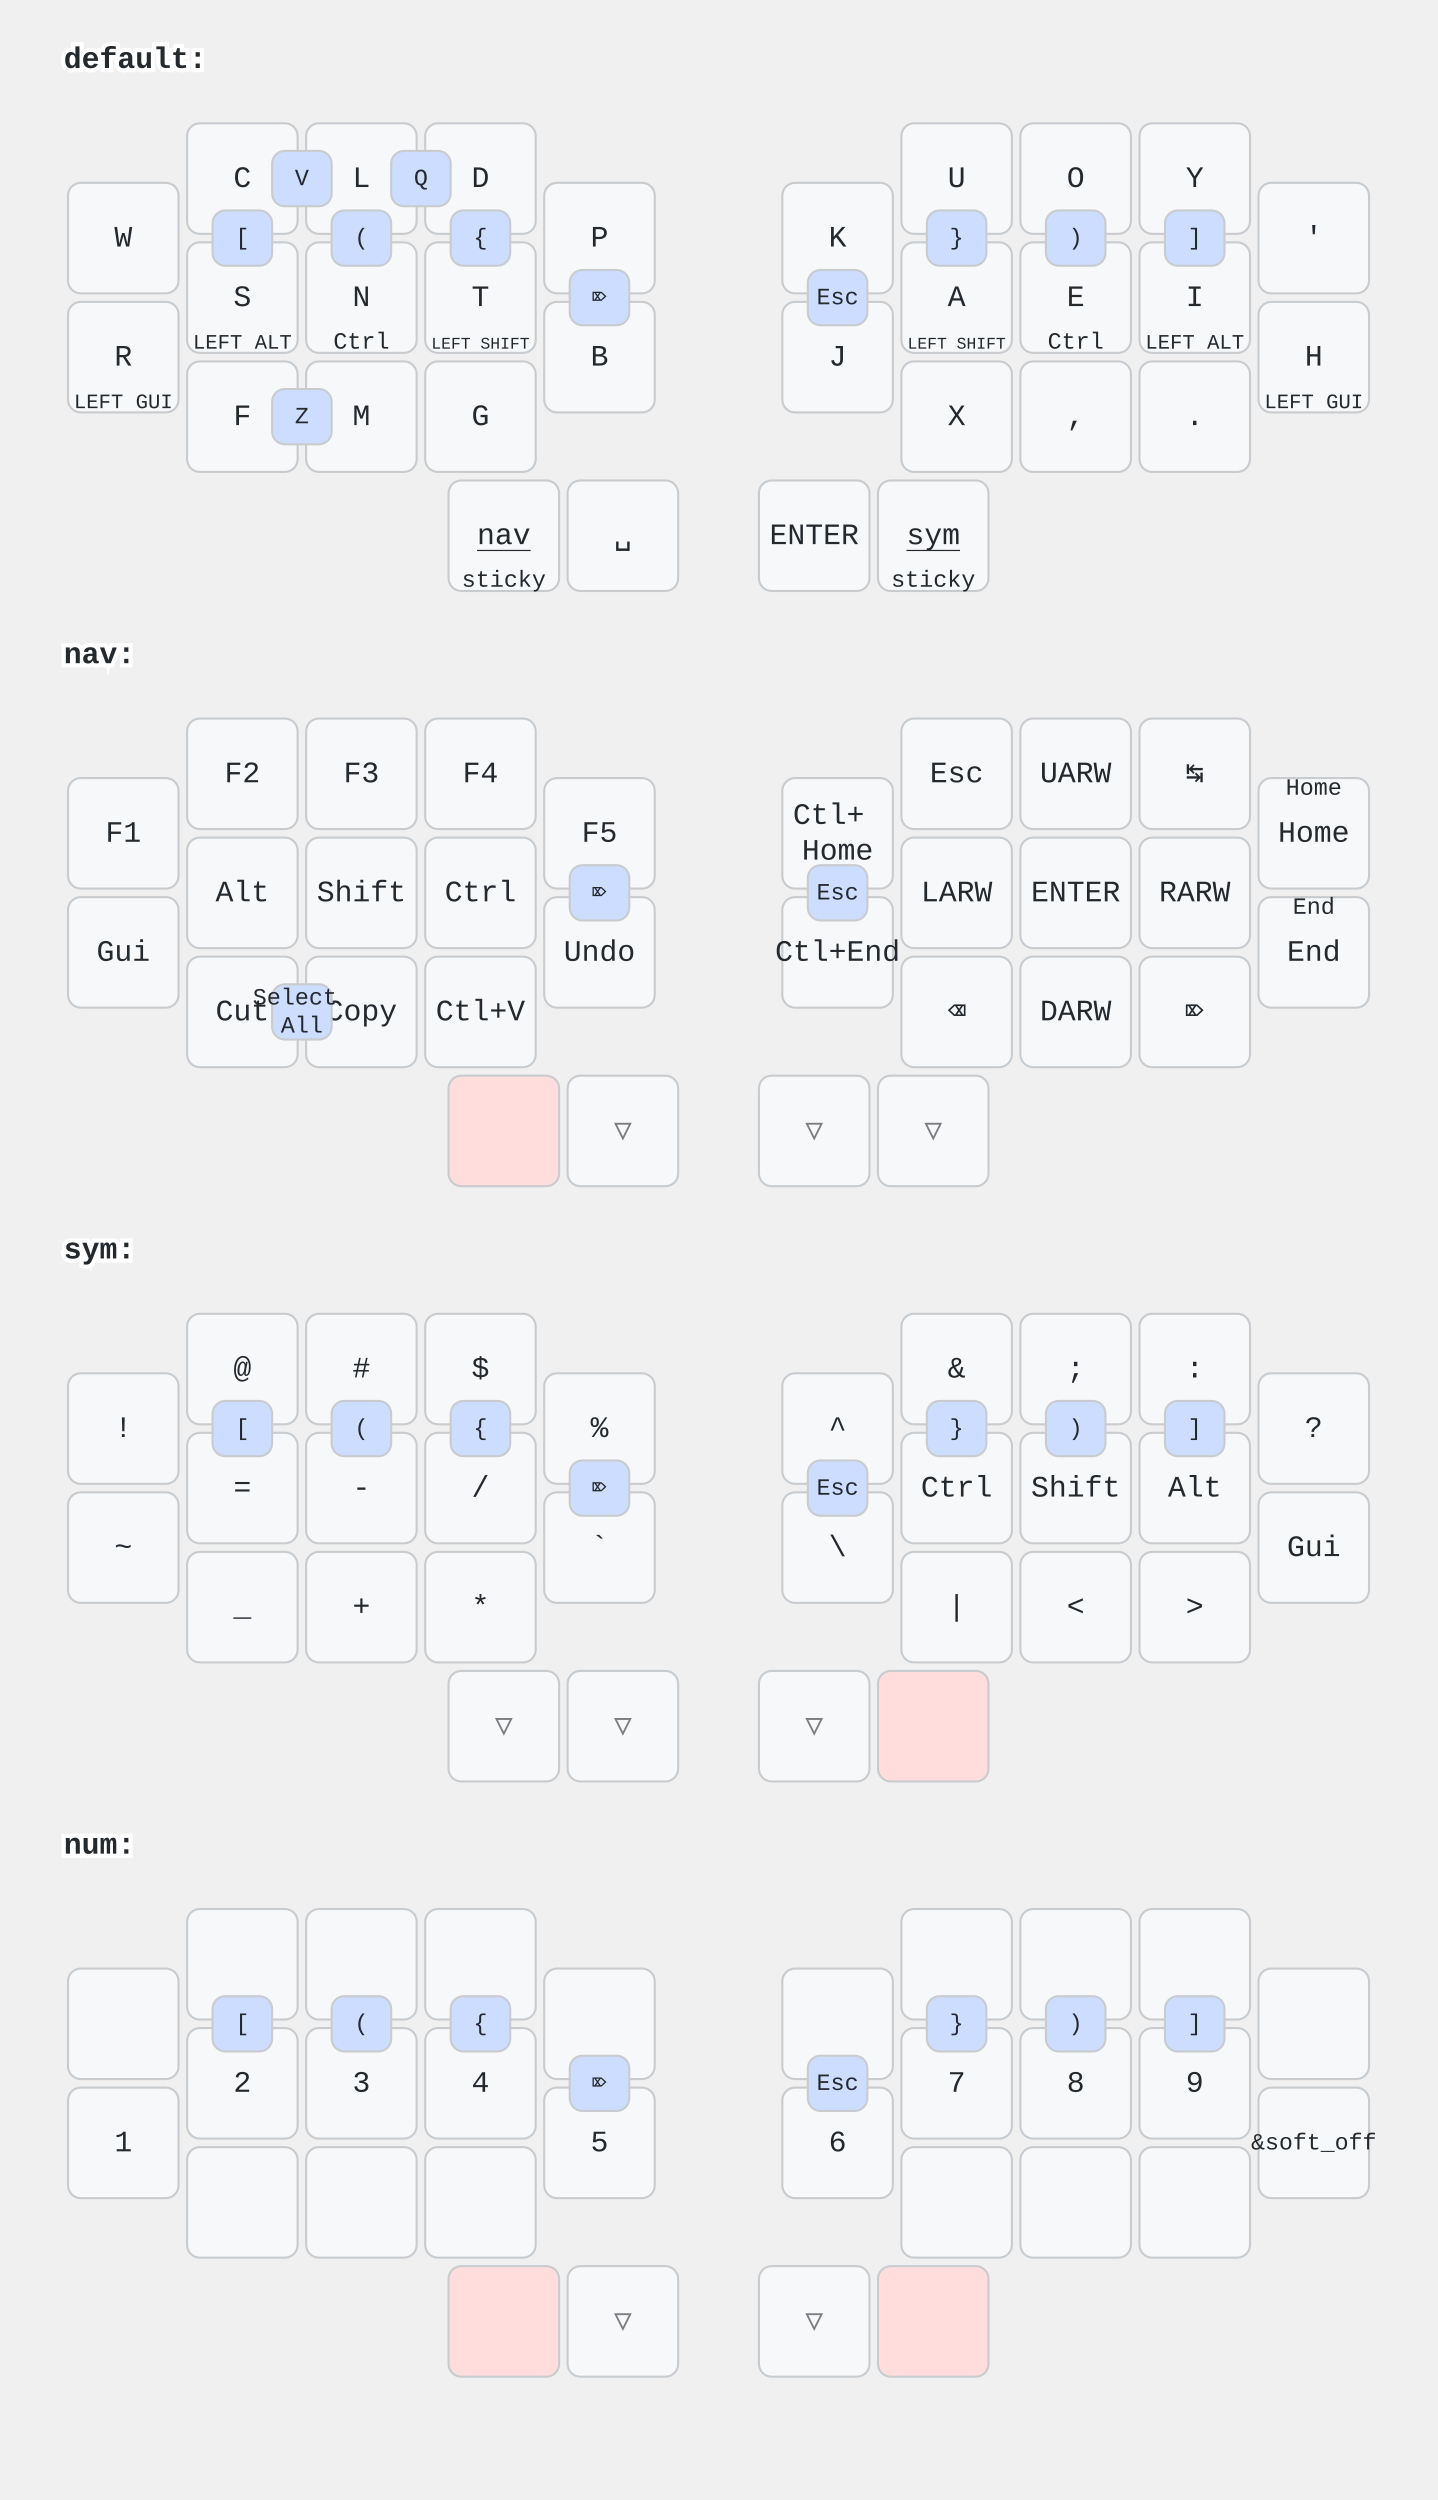
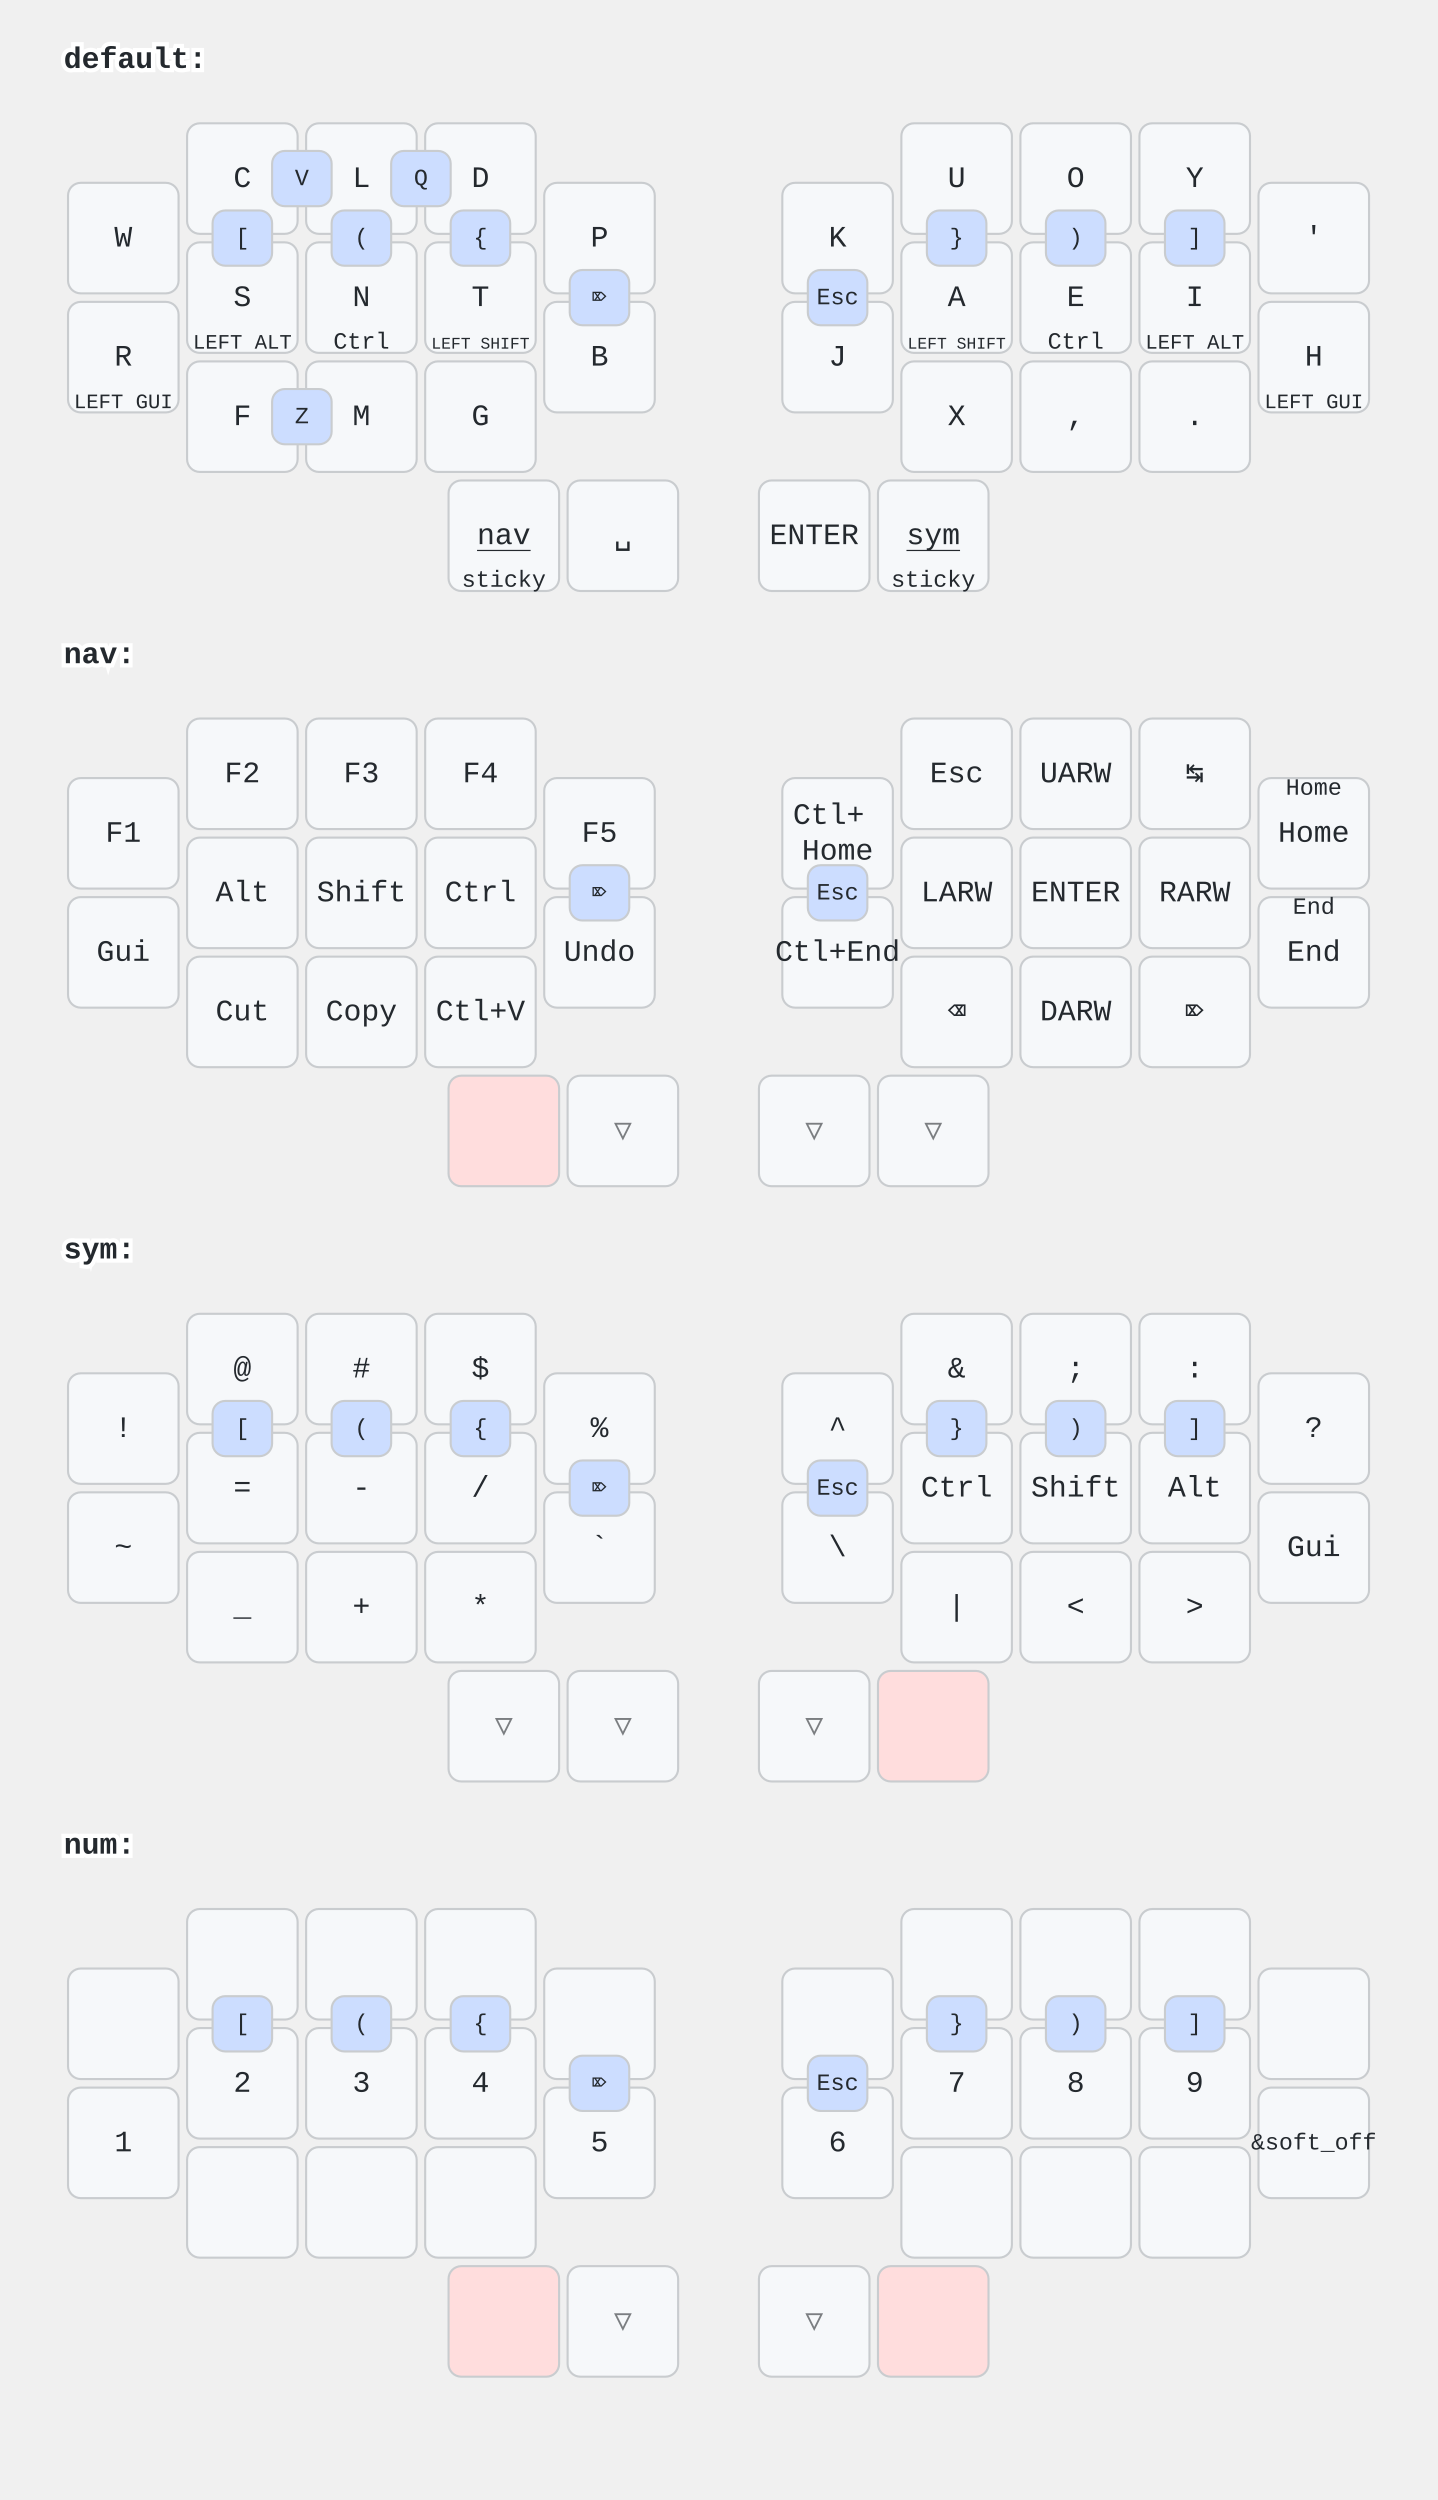
<svg xmlns="http://www.w3.org/2000/svg" width="676" height="1176" viewBox="0 0 676 1176" class="keymap">
  <style>/* inherit to force styles through use tags */
svg path {
    fill: inherit;
}

/* font and background color specifications */
svg.keymap {
    font-family: SFMono-Regular,Consolas,Liberation Mono,Menlo,monospace;
    font-size: 14px;
    font-kerning: normal;
    text-rendering: optimizeLegibility;
    fill: #24292e;
}

/* default key styling */
rect.key {
    fill: #f6f8fa;
}

rect.key, rect.combo {
    stroke: #c9cccf;
    stroke-width: 1;
}

/* default key side styling, only used is draw_key_sides is set */
rect.side {
    filter: brightness(90%);
}

/* color accent for combo boxes */
rect.combo, rect.combo-separate {
    fill: #cdf;
}

/* color accent for held keys */
rect.held, rect.combo.held {
    fill: #fdd;
}

/* color accent for ghost (optional) keys */
rect.ghost, rect.combo.ghost {
    stroke-dasharray: 4, 4;
    stroke-width: 2;
}

text {
    text-anchor: middle;
    dominant-baseline: middle;
}

/* styling for layer labels */
text.label {
    font-weight: bold;
    text-anchor: start;
    stroke: white;
    stroke-width: 4;
    paint-order: stroke;
}

/* styling for optional footer */
text.footer {
    text-anchor: end;
    dominant-baseline: auto;
    stroke: white;
    stroke-width: 4;
    paint-order: stroke;
}

/* styling for combo tap, and key non-tap label text */
text.combo, text.hold, text.shifted, text.left, text.right {
    font-size: 11px;
}

text.hold {
    text-anchor: middle;
    dominant-baseline: auto;
}

text.shifted {
    text-anchor: middle;
    dominant-baseline: hanging;
}

text.left {
    text-anchor: start;
}

text.right {
    text-anchor: end;
}

text.layer-activator {
    text-decoration: underline;
}

/* styling for hold/shifted label text in combo box */
text.combo.hold, text.combo.shifted, text.combo.left, text.combo.right {
    font-size: 8px;
}

/* lighter symbol for transparent keys */
text.trans {
    fill: #7b7e81;
}

/* styling for combo dendrons */
path.combo {
    stroke-width: 1;
    stroke: gray;
    fill: none;
}

/* Start Tabler Icons Cleanup */
/* cannot use height/width with glyphs */
.icon-tabler &gt; path {
    fill: inherit;
    stroke: inherit;
    stroke-width: 2;
}
/* hide tabler's default box */
.icon-tabler &gt; path[stroke="none"][fill="none"] {
    visibility: hidden;
}
/* End Tabler Icons Cleanup */
</style>
  <g transform="translate(30, 0)" class="layer-default">
    <text x="0" y="28" class="label" id="default">default:</text>
    <g transform="translate(0, 56)">
      <g transform="translate(28, 56)" class="key keypos-0">
        <rect rx="6" ry="6" x="-26" y="-26" width="52" height="52" class="key" />
        <text x="0" y="0" class="key tap">W</text>
      </g>
      <g transform="translate(84, 28)" class="key keypos-1">
        <rect rx="6" ry="6" x="-26" y="-26" width="52" height="52" class="key" />
        <text x="0" y="0" class="key tap">C</text>
      </g>
      <g transform="translate(140, 28)" class="key keypos-2">
        <rect rx="6" ry="6" x="-26" y="-26" width="52" height="52" class="key" />
        <text x="0" y="0" class="key tap">L</text>
      </g>
      <g transform="translate(196, 28)" class="key keypos-3">
        <rect rx="6" ry="6" x="-26" y="-26" width="52" height="52" class="key" />
        <text x="0" y="0" class="key tap">D</text>
      </g>
      <g transform="translate(252, 56)" class="key keypos-4">
        <rect rx="6" ry="6" x="-26" y="-26" width="52" height="52" class="key" />
        <text x="0" y="0" class="key tap">P</text>
      </g>
      <g transform="translate(364, 56)" class="key keypos-5">
        <rect rx="6" ry="6" x="-26" y="-26" width="52" height="52" class="key" />
        <text x="0" y="0" class="key tap">K</text>
      </g>
      <g transform="translate(420, 28)" class="key keypos-6">
        <rect rx="6" ry="6" x="-26" y="-26" width="52" height="52" class="key" />
        <text x="0" y="0" class="key tap">U</text>
      </g>
      <g transform="translate(476, 28)" class="key keypos-7">
        <rect rx="6" ry="6" x="-26" y="-26" width="52" height="52" class="key" />
        <text x="0" y="0" class="key tap">O</text>
      </g>
      <g transform="translate(532, 28)" class="key keypos-8">
        <rect rx="6" ry="6" x="-26" y="-26" width="52" height="52" class="key" />
        <text x="0" y="0" class="key tap">Y</text>
      </g>
      <g transform="translate(588, 56)" class="key keypos-9">
        <rect rx="6" ry="6" x="-26" y="-26" width="52" height="52" class="key" />
        <text x="0" y="0" class="key tap">'</text>
      </g>
      <g transform="translate(28, 112)" class="key keypos-10">
        <rect rx="6" ry="6" x="-26" y="-26" width="52" height="52" class="key" />
        <text x="0" y="0" class="key tap">R</text>
        <text x="0" y="24" class="key hold">
          <tspan style="font-size: 88%">LEFT GUI</tspan>
        </text>
      </g>
      <g transform="translate(84, 84)" class="key keypos-11">
        <rect rx="6" ry="6" x="-26" y="-26" width="52" height="52" class="key" />
        <text x="0" y="0" class="key tap">S</text>
        <text x="0" y="24" class="key hold">
          <tspan style="font-size: 88%">LEFT ALT</tspan>
        </text>
      </g>
      <g transform="translate(140, 84)" class="key keypos-12">
        <rect rx="6" ry="6" x="-26" y="-26" width="52" height="52" class="key" />
        <text x="0" y="0" class="key tap">N</text>
        <text x="0" y="24" class="key hold">Ctrl</text>
      </g>
      <g transform="translate(196, 84)" class="key keypos-13">
        <rect rx="6" ry="6" x="-26" y="-26" width="52" height="52" class="key" />
        <text x="0" y="0" class="key tap">T</text>
        <text x="0" y="24" class="key hold">
          <tspan style="font-size: 70%">LEFT SHIFT</tspan>
        </text>
      </g>
      <g transform="translate(252, 112)" class="key keypos-14">
        <rect rx="6" ry="6" x="-26" y="-26" width="52" height="52" class="key" />
        <text x="0" y="0" class="key tap">B</text>
      </g>
      <g transform="translate(364, 112)" class="key keypos-15">
        <rect rx="6" ry="6" x="-26" y="-26" width="52" height="52" class="key" />
        <text x="0" y="0" class="key tap">J</text>
      </g>
      <g transform="translate(420, 84)" class="key keypos-16">
        <rect rx="6" ry="6" x="-26" y="-26" width="52" height="52" class="key" />
        <text x="0" y="0" class="key tap">A</text>
        <text x="0" y="24" class="key hold">
          <tspan style="font-size: 70%">LEFT SHIFT</tspan>
        </text>
      </g>
      <g transform="translate(476, 84)" class="key keypos-17">
        <rect rx="6" ry="6" x="-26" y="-26" width="52" height="52" class="key" />
        <text x="0" y="0" class="key tap">E</text>
        <text x="0" y="24" class="key hold">Ctrl</text>
      </g>
      <g transform="translate(532, 84)" class="key keypos-18">
        <rect rx="6" ry="6" x="-26" y="-26" width="52" height="52" class="key" />
        <text x="0" y="0" class="key tap">I</text>
        <text x="0" y="24" class="key hold">
          <tspan style="font-size: 88%">LEFT ALT</tspan>
        </text>
      </g>
      <g transform="translate(588, 112)" class="key keypos-19">
        <rect rx="6" ry="6" x="-26" y="-26" width="52" height="52" class="key" />
        <text x="0" y="0" class="key tap">H</text>
        <text x="0" y="24" class="key hold">
          <tspan style="font-size: 88%">LEFT GUI</tspan>
        </text>
      </g>
      <g transform="translate(84, 140)" class="key keypos-20">
        <rect rx="6" ry="6" x="-26" y="-26" width="52" height="52" class="key" />
        <text x="0" y="0" class="key tap">F</text>
      </g>
      <g transform="translate(140, 140)" class="key keypos-21">
        <rect rx="6" ry="6" x="-26" y="-26" width="52" height="52" class="key" />
        <text x="0" y="0" class="key tap">M</text>
      </g>
      <g transform="translate(196, 140)" class="key keypos-22">
        <rect rx="6" ry="6" x="-26" y="-26" width="52" height="52" class="key" />
        <text x="0" y="0" class="key tap">G</text>
      </g>
      <g transform="translate(420, 140)" class="key keypos-23">
        <rect rx="6" ry="6" x="-26" y="-26" width="52" height="52" class="key" />
        <text x="0" y="0" class="key tap">X</text>
      </g>
      <g transform="translate(476, 140)" class="key keypos-24">
        <rect rx="6" ry="6" x="-26" y="-26" width="52" height="52" class="key" />
        <text x="0" y="0" class="key tap">,</text>
      </g>
      <g transform="translate(532, 140)" class="key keypos-25">
        <rect rx="6" ry="6" x="-26" y="-26" width="52" height="52" class="key" />
        <text x="0" y="0" class="key tap">.</text>
      </g>
      <g transform="translate(207, 196)" class="key keypos-26">
        <rect rx="6" ry="6" x="-26" y="-26" width="52" height="52" class="key" />
        <a href="#nav">
          <text x="0" y="0" class="key tap layer-activator">nav</text>
        </a>
        <text x="0" y="24" class="key hold">sticky</text>
      </g>
      <g transform="translate(263, 196)" class="key keypos-27">
        <rect rx="6" ry="6" x="-26" y="-26" width="52" height="52" class="key" />
        <text x="0" y="0" class="key tap">␣</text>
      </g>
      <g transform="translate(353, 196)" class="key keypos-28">
        <rect rx="6" ry="6" x="-26" y="-26" width="52" height="52" class="key" />
        <text x="0" y="0" class="key tap">ENTER</text>
      </g>
      <g transform="translate(409, 196)" class="key keypos-29">
        <rect rx="6" ry="6" x="-26" y="-26" width="52" height="52" class="key" />
        <a href="#sym">
          <text x="0" y="0" class="key tap layer-activator">sym</text>
        </a>
        <text x="0" y="24" class="key hold">sticky</text>
      </g>
      <g class="combo combopos-0">
        <rect rx="6" ry="6" x="98" y="15" width="28" height="26" class="combo" />
        <text x="112" y="28" class="combo tap">V</text>
      </g>
      <g class="combo combopos-1">
        <rect rx="6" ry="6" x="154" y="15" width="28" height="26" class="combo" />
        <text x="168" y="28" class="combo tap">Q</text>
      </g>
      <g class="combo combopos-2">
        <rect rx="6" ry="6" x="98" y="127" width="28" height="26" class="combo" />
        <text x="112" y="140" class="combo tap">Z</text>
      </g>
      <g class="combo combopos-3">
        <rect rx="6" ry="6" x="70" y="43" width="28" height="26" class="combo" />
        <text x="84" y="56" class="combo tap">[</text>
      </g>
      <g class="combo combopos-4">
        <rect rx="6" ry="6" x="518" y="43" width="28" height="26" class="combo" />
        <text x="532" y="56" class="combo tap">]</text>
      </g>
      <g class="combo combopos-5">
        <rect rx="6" ry="6" x="126" y="43" width="28" height="26" class="combo" />
        <text x="140" y="56" class="combo tap">(</text>
      </g>
      <g class="combo combopos-6">
        <rect rx="6" ry="6" x="462" y="43" width="28" height="26" class="combo" />
        <text x="476" y="56" class="combo tap">)</text>
      </g>
      <g class="combo combopos-7">
        <rect rx="6" ry="6" x="182" y="43" width="28" height="26" class="combo" />
        <text x="196" y="56" class="combo tap">{</text>
      </g>
      <g class="combo combopos-8">
        <rect rx="6" ry="6" x="406" y="43" width="28" height="26" class="combo" />
        <text x="420" y="56" class="combo tap">}</text>
      </g>
      <g class="combo combopos-9">
        <rect rx="6" ry="6" x="238" y="71" width="28" height="26" class="combo" />
        <text x="252" y="84" class="combo tap">⌦</text>
      </g>
      <g class="combo combopos-10">
        <rect rx="6" ry="6" x="350" y="71" width="28" height="26" class="combo" />
        <text x="364" y="84" class="combo tap">Esc</text>
      </g>
    </g>
  </g>
  <g transform="translate(30, 280)" class="layer-nav">
    <text x="0" y="28" class="label" id="nav">nav:</text>
    <g transform="translate(0, 56)">
      <g transform="translate(28, 56)" class="key keypos-0">
        <rect rx="6" ry="6" x="-26" y="-26" width="52" height="52" class="key" />
        <text x="0" y="0" class="key tap">F1</text>
      </g>
      <g transform="translate(84, 28)" class="key keypos-1">
        <rect rx="6" ry="6" x="-26" y="-26" width="52" height="52" class="key" />
        <text x="0" y="0" class="key tap">F2</text>
      </g>
      <g transform="translate(140, 28)" class="key keypos-2">
        <rect rx="6" ry="6" x="-26" y="-26" width="52" height="52" class="key" />
        <text x="0" y="0" class="key tap">F3</text>
      </g>
      <g transform="translate(196, 28)" class="key keypos-3">
        <rect rx="6" ry="6" x="-26" y="-26" width="52" height="52" class="key" />
        <text x="0" y="0" class="key tap">F4</text>
      </g>
      <g transform="translate(252, 56)" class="key keypos-4">
        <rect rx="6" ry="6" x="-26" y="-26" width="52" height="52" class="key" />
        <text x="0" y="0" class="key tap">F5</text>
      </g>
      <g transform="translate(364, 56)" class="key keypos-5">
        <rect rx="6" ry="6" x="-26" y="-26" width="52" height="52" class="key" />
        <text x="0" y="0" class="key tap">
          <tspan x="0" dy="-0.6em">Ctl+</tspan>
          <tspan x="0" dy="1.2em">Home</tspan>
        </text>
      </g>
      <g transform="translate(420, 28)" class="key keypos-6">
        <rect rx="6" ry="6" x="-26" y="-26" width="52" height="52" class="key" />
        <text x="0" y="0" class="key tap">Esc</text>
      </g>
      <g transform="translate(476, 28)" class="key keypos-7">
        <rect rx="6" ry="6" x="-26" y="-26" width="52" height="52" class="key" />
        <text x="0" y="0" class="key tap">UARW</text>
      </g>
      <g transform="translate(532, 28)" class="key keypos-8">
        <rect rx="6" ry="6" x="-26" y="-26" width="52" height="52" class="key" />
        <text x="0" y="0" class="key tap">↹</text>
      </g>
      <g transform="translate(588, 56)" class="key keypos-9">
        <rect rx="6" ry="6" x="-26" y="-26" width="52" height="52" class="key" />
        <text x="0" y="0" class="key tap">Home</text>
        <text x="0" y="-24" class="key shifted">Home</text>
      </g>
      <g transform="translate(28, 112)" class="key keypos-10">
        <rect rx="6" ry="6" x="-26" y="-26" width="52" height="52" class="key" />
        <text x="0" y="0" class="key tap">Gui</text>
      </g>
      <g transform="translate(84, 84)" class="key keypos-11">
        <rect rx="6" ry="6" x="-26" y="-26" width="52" height="52" class="key" />
        <text x="0" y="0" class="key tap">Alt</text>
      </g>
      <g transform="translate(140, 84)" class="key keypos-12">
        <rect rx="6" ry="6" x="-26" y="-26" width="52" height="52" class="key" />
        <text x="0" y="0" class="key tap">Shift</text>
      </g>
      <g transform="translate(196, 84)" class="key keypos-13">
        <rect rx="6" ry="6" x="-26" y="-26" width="52" height="52" class="key" />
        <text x="0" y="0" class="key tap">Ctrl</text>
      </g>
      <g transform="translate(252, 112)" class="key keypos-14">
        <rect rx="6" ry="6" x="-26" y="-26" width="52" height="52" class="key" />
        <text x="0" y="0" class="key tap">Undo</text>
      </g>
      <g transform="translate(364, 112)" class="key keypos-15">
        <rect rx="6" ry="6" x="-26" y="-26" width="52" height="52" class="key" />
        <text x="0" y="0" class="key tap">Ctl+End</text>
      </g>
      <g transform="translate(420, 84)" class="key keypos-16">
        <rect rx="6" ry="6" x="-26" y="-26" width="52" height="52" class="key" />
        <text x="0" y="0" class="key tap">LARW</text>
      </g>
      <g transform="translate(476, 84)" class="key keypos-17">
        <rect rx="6" ry="6" x="-26" y="-26" width="52" height="52" class="key" />
        <text x="0" y="0" class="key tap">ENTER</text>
      </g>
      <g transform="translate(532, 84)" class="key keypos-18">
        <rect rx="6" ry="6" x="-26" y="-26" width="52" height="52" class="key" />
        <text x="0" y="0" class="key tap">RARW</text>
      </g>
      <g transform="translate(588, 112)" class="key keypos-19">
        <rect rx="6" ry="6" x="-26" y="-26" width="52" height="52" class="key" />
        <text x="0" y="0" class="key tap">End</text>
        <text x="0" y="-24" class="key shifted">End</text>
      </g>
      <g transform="translate(84, 140)" class="key keypos-20">
        <rect rx="6" ry="6" x="-26" y="-26" width="52" height="52" class="key" />
        <text x="0" y="0" class="key tap">Cut</text>
      </g>
      <g transform="translate(140, 140)" class="key keypos-21">
        <rect rx="6" ry="6" x="-26" y="-26" width="52" height="52" class="key" />
        <text x="0" y="0" class="key tap">Copy</text>
      </g>
      <g transform="translate(196, 140)" class="key keypos-22">
        <rect rx="6" ry="6" x="-26" y="-26" width="52" height="52" class="key" />
        <text x="0" y="0" class="key tap">Ctl+V</text>
      </g>
      <g transform="translate(420, 140)" class="key keypos-23">
        <rect rx="6" ry="6" x="-26" y="-26" width="52" height="52" class="key" />
        <text x="0" y="0" class="key tap">⌫</text>
      </g>
      <g transform="translate(476, 140)" class="key keypos-24">
        <rect rx="6" ry="6" x="-26" y="-26" width="52" height="52" class="key" />
        <text x="0" y="0" class="key tap">DARW</text>
      </g>
      <g transform="translate(532, 140)" class="key keypos-25">
        <rect rx="6" ry="6" x="-26" y="-26" width="52" height="52" class="key" />
        <text x="0" y="0" class="key tap">⌦</text>
      </g>
      <g transform="translate(207, 196)" class="key held keypos-26">
        <rect rx="6" ry="6" x="-26" y="-26" width="52" height="52" class="key held" />
      </g>
      <g transform="translate(263, 196)" class="key trans keypos-27">
        <rect rx="6" ry="6" x="-26" y="-26" width="52" height="52" class="key trans" />
        <text x="0" y="0" class="key trans tap">▽</text>
      </g>
      <g transform="translate(353, 196)" class="key trans keypos-28">
        <rect rx="6" ry="6" x="-26" y="-26" width="52" height="52" class="key trans" />
        <text x="0" y="0" class="key trans tap">▽</text>
      </g>
      <g transform="translate(409, 196)" class="key trans keypos-29">
        <rect rx="6" ry="6" x="-26" y="-26" width="52" height="52" class="key trans" />
        <text x="0" y="0" class="key trans tap">▽</text>
      </g>
      <g class="combo combopos-0">
        <rect rx="6" ry="6" x="238" y="71" width="28" height="26" class="combo" />
        <text x="252" y="84" class="combo tap">⌦</text>
      </g>
      <g class="combo combopos-1">
        <rect rx="6" ry="6" x="350" y="71" width="28" height="26" class="combo" />
        <text x="364" y="84" class="combo tap">Esc</text>
      </g>
-       <g class="combo combopos-2">
-         <rect rx="6" ry="6" x="98" y="127" width="28" height="26" class="combo" />
-         <text x="112" y="140" class="combo tap">
-           <tspan x="112" dy="-0.6em">Select</tspan>
-           <tspan x="112" dy="1.2em">All</tspan>
-         </text>
-       </g>
    </g>
  </g>
  <g transform="translate(30, 560)" class="layer-sym">
    <text x="0" y="28" class="label" id="sym">sym:</text>
    <g transform="translate(0, 56)">
      <g transform="translate(28, 56)" class="key keypos-0">
        <rect rx="6" ry="6" x="-26" y="-26" width="52" height="52" class="key" />
        <text x="0" y="0" class="key tap">!</text>
      </g>
      <g transform="translate(84, 28)" class="key keypos-1">
        <rect rx="6" ry="6" x="-26" y="-26" width="52" height="52" class="key" />
        <text x="0" y="0" class="key tap">@</text>
      </g>
      <g transform="translate(140, 28)" class="key keypos-2">
        <rect rx="6" ry="6" x="-26" y="-26" width="52" height="52" class="key" />
        <text x="0" y="0" class="key tap">#</text>
      </g>
      <g transform="translate(196, 28)" class="key keypos-3">
        <rect rx="6" ry="6" x="-26" y="-26" width="52" height="52" class="key" />
        <text x="0" y="0" class="key tap">$</text>
      </g>
      <g transform="translate(252, 56)" class="key keypos-4">
        <rect rx="6" ry="6" x="-26" y="-26" width="52" height="52" class="key" />
        <text x="0" y="0" class="key tap">%</text>
      </g>
      <g transform="translate(364, 56)" class="key keypos-5">
        <rect rx="6" ry="6" x="-26" y="-26" width="52" height="52" class="key" />
        <text x="0" y="0" class="key tap">^</text>
      </g>
      <g transform="translate(420, 28)" class="key keypos-6">
        <rect rx="6" ry="6" x="-26" y="-26" width="52" height="52" class="key" />
        <text x="0" y="0" class="key tap">&amp;</text>
      </g>
      <g transform="translate(476, 28)" class="key keypos-7">
        <rect rx="6" ry="6" x="-26" y="-26" width="52" height="52" class="key" />
        <text x="0" y="0" class="key tap">;</text>
      </g>
      <g transform="translate(532, 28)" class="key keypos-8">
        <rect rx="6" ry="6" x="-26" y="-26" width="52" height="52" class="key" />
        <text x="0" y="0" class="key tap">:</text>
      </g>
      <g transform="translate(588, 56)" class="key keypos-9">
        <rect rx="6" ry="6" x="-26" y="-26" width="52" height="52" class="key" />
        <text x="0" y="0" class="key tap">?</text>
      </g>
      <g transform="translate(28, 112)" class="key keypos-10">
        <rect rx="6" ry="6" x="-26" y="-26" width="52" height="52" class="key" />
        <text x="0" y="0" class="key tap">~</text>
      </g>
      <g transform="translate(84, 84)" class="key keypos-11">
        <rect rx="6" ry="6" x="-26" y="-26" width="52" height="52" class="key" />
        <text x="0" y="0" class="key tap">=</text>
      </g>
      <g transform="translate(140, 84)" class="key keypos-12">
        <rect rx="6" ry="6" x="-26" y="-26" width="52" height="52" class="key" />
        <text x="0" y="0" class="key tap">-</text>
      </g>
      <g transform="translate(196, 84)" class="key keypos-13">
        <rect rx="6" ry="6" x="-26" y="-26" width="52" height="52" class="key" />
        <text x="0" y="0" class="key tap">/</text>
      </g>
      <g transform="translate(252, 112)" class="key keypos-14">
        <rect rx="6" ry="6" x="-26" y="-26" width="52" height="52" class="key" />
        <text x="0" y="0" class="key tap">`</text>
      </g>
      <g transform="translate(364, 112)" class="key keypos-15">
        <rect rx="6" ry="6" x="-26" y="-26" width="52" height="52" class="key" />
        <text x="0" y="0" class="key tap">\</text>
      </g>
      <g transform="translate(420, 84)" class="key keypos-16">
        <rect rx="6" ry="6" x="-26" y="-26" width="52" height="52" class="key" />
        <text x="0" y="0" class="key tap">Ctrl</text>
      </g>
      <g transform="translate(476, 84)" class="key keypos-17">
        <rect rx="6" ry="6" x="-26" y="-26" width="52" height="52" class="key" />
        <text x="0" y="0" class="key tap">Shift</text>
      </g>
      <g transform="translate(532, 84)" class="key keypos-18">
        <rect rx="6" ry="6" x="-26" y="-26" width="52" height="52" class="key" />
        <text x="0" y="0" class="key tap">Alt</text>
      </g>
      <g transform="translate(588, 112)" class="key keypos-19">
        <rect rx="6" ry="6" x="-26" y="-26" width="52" height="52" class="key" />
        <text x="0" y="0" class="key tap">Gui</text>
      </g>
      <g transform="translate(84, 140)" class="key keypos-20">
        <rect rx="6" ry="6" x="-26" y="-26" width="52" height="52" class="key" />
        <text x="0" y="0" class="key tap">_</text>
      </g>
      <g transform="translate(140, 140)" class="key keypos-21">
        <rect rx="6" ry="6" x="-26" y="-26" width="52" height="52" class="key" />
        <text x="0" y="0" class="key tap">+</text>
      </g>
      <g transform="translate(196, 140)" class="key keypos-22">
        <rect rx="6" ry="6" x="-26" y="-26" width="52" height="52" class="key" />
        <text x="0" y="0" class="key tap">*</text>
      </g>
      <g transform="translate(420, 140)" class="key keypos-23">
        <rect rx="6" ry="6" x="-26" y="-26" width="52" height="52" class="key" />
        <text x="0" y="0" class="key tap">|</text>
      </g>
      <g transform="translate(476, 140)" class="key keypos-24">
        <rect rx="6" ry="6" x="-26" y="-26" width="52" height="52" class="key" />
        <text x="0" y="0" class="key tap">&lt;</text>
      </g>
      <g transform="translate(532, 140)" class="key keypos-25">
        <rect rx="6" ry="6" x="-26" y="-26" width="52" height="52" class="key" />
        <text x="0" y="0" class="key tap">&gt;</text>
      </g>
      <g transform="translate(207, 196)" class="key trans keypos-26">
        <rect rx="6" ry="6" x="-26" y="-26" width="52" height="52" class="key trans" />
        <text x="0" y="0" class="key trans tap">▽</text>
      </g>
      <g transform="translate(263, 196)" class="key trans keypos-27">
        <rect rx="6" ry="6" x="-26" y="-26" width="52" height="52" class="key trans" />
        <text x="0" y="0" class="key trans tap">▽</text>
      </g>
      <g transform="translate(353, 196)" class="key trans keypos-28">
        <rect rx="6" ry="6" x="-26" y="-26" width="52" height="52" class="key trans" />
        <text x="0" y="0" class="key trans tap">▽</text>
      </g>
      <g transform="translate(409, 196)" class="key held keypos-29">
        <rect rx="6" ry="6" x="-26" y="-26" width="52" height="52" class="key held" />
      </g>
      <g class="combo combopos-0">
        <rect rx="6" ry="6" x="70" y="43" width="28" height="26" class="combo" />
        <text x="84" y="56" class="combo tap">[</text>
      </g>
      <g class="combo combopos-1">
        <rect rx="6" ry="6" x="518" y="43" width="28" height="26" class="combo" />
        <text x="532" y="56" class="combo tap">]</text>
      </g>
      <g class="combo combopos-2">
        <rect rx="6" ry="6" x="126" y="43" width="28" height="26" class="combo" />
        <text x="140" y="56" class="combo tap">(</text>
      </g>
      <g class="combo combopos-3">
        <rect rx="6" ry="6" x="462" y="43" width="28" height="26" class="combo" />
        <text x="476" y="56" class="combo tap">)</text>
      </g>
      <g class="combo combopos-4">
        <rect rx="6" ry="6" x="182" y="43" width="28" height="26" class="combo" />
        <text x="196" y="56" class="combo tap">{</text>
      </g>
      <g class="combo combopos-5">
        <rect rx="6" ry="6" x="406" y="43" width="28" height="26" class="combo" />
        <text x="420" y="56" class="combo tap">}</text>
      </g>
      <g class="combo combopos-6">
        <rect rx="6" ry="6" x="238" y="71" width="28" height="26" class="combo" />
        <text x="252" y="84" class="combo tap">⌦</text>
      </g>
      <g class="combo combopos-7">
        <rect rx="6" ry="6" x="350" y="71" width="28" height="26" class="combo" />
        <text x="364" y="84" class="combo tap">Esc</text>
      </g>
    </g>
  </g>
  <g transform="translate(30, 840)" class="layer-num">
    <text x="0" y="28" class="label" id="num">num:</text>
    <g transform="translate(0, 56)">
      <g transform="translate(28, 56)" class="key keypos-0">
        <rect rx="6" ry="6" x="-26" y="-26" width="52" height="52" class="key" />
      </g>
      <g transform="translate(84, 28)" class="key keypos-1">
        <rect rx="6" ry="6" x="-26" y="-26" width="52" height="52" class="key" />
      </g>
      <g transform="translate(140, 28)" class="key keypos-2">
        <rect rx="6" ry="6" x="-26" y="-26" width="52" height="52" class="key" />
      </g>
      <g transform="translate(196, 28)" class="key keypos-3">
        <rect rx="6" ry="6" x="-26" y="-26" width="52" height="52" class="key" />
      </g>
      <g transform="translate(252, 56)" class="key keypos-4">
        <rect rx="6" ry="6" x="-26" y="-26" width="52" height="52" class="key" />
      </g>
      <g transform="translate(364, 56)" class="key keypos-5">
        <rect rx="6" ry="6" x="-26" y="-26" width="52" height="52" class="key" />
      </g>
      <g transform="translate(420, 28)" class="key keypos-6">
        <rect rx="6" ry="6" x="-26" y="-26" width="52" height="52" class="key" />
      </g>
      <g transform="translate(476, 28)" class="key keypos-7">
        <rect rx="6" ry="6" x="-26" y="-26" width="52" height="52" class="key" />
      </g>
      <g transform="translate(532, 28)" class="key keypos-8">
        <rect rx="6" ry="6" x="-26" y="-26" width="52" height="52" class="key" />
      </g>
      <g transform="translate(588, 56)" class="key keypos-9">
        <rect rx="6" ry="6" x="-26" y="-26" width="52" height="52" class="key" />
      </g>
      <g transform="translate(28, 112)" class="key keypos-10">
        <rect rx="6" ry="6" x="-26" y="-26" width="52" height="52" class="key" />
        <text x="0" y="0" class="key tap">1</text>
      </g>
      <g transform="translate(84, 84)" class="key keypos-11">
        <rect rx="6" ry="6" x="-26" y="-26" width="52" height="52" class="key" />
        <text x="0" y="0" class="key tap">2</text>
      </g>
      <g transform="translate(140, 84)" class="key keypos-12">
        <rect rx="6" ry="6" x="-26" y="-26" width="52" height="52" class="key" />
        <text x="0" y="0" class="key tap">3</text>
      </g>
      <g transform="translate(196, 84)" class="key keypos-13">
        <rect rx="6" ry="6" x="-26" y="-26" width="52" height="52" class="key" />
        <text x="0" y="0" class="key tap">4</text>
      </g>
      <g transform="translate(252, 112)" class="key keypos-14">
        <rect rx="6" ry="6" x="-26" y="-26" width="52" height="52" class="key" />
        <text x="0" y="0" class="key tap">5</text>
      </g>
      <g transform="translate(364, 112)" class="key keypos-15">
        <rect rx="6" ry="6" x="-26" y="-26" width="52" height="52" class="key" />
        <text x="0" y="0" class="key tap">6</text>
      </g>
      <g transform="translate(420, 84)" class="key keypos-16">
        <rect rx="6" ry="6" x="-26" y="-26" width="52" height="52" class="key" />
        <text x="0" y="0" class="key tap">7</text>
      </g>
      <g transform="translate(476, 84)" class="key keypos-17">
        <rect rx="6" ry="6" x="-26" y="-26" width="52" height="52" class="key" />
        <text x="0" y="0" class="key tap">8</text>
      </g>
      <g transform="translate(532, 84)" class="key keypos-18">
        <rect rx="6" ry="6" x="-26" y="-26" width="52" height="52" class="key" />
        <text x="0" y="0" class="key tap">9</text>
      </g>
      <g transform="translate(588, 112)" class="key keypos-19">
        <rect rx="6" ry="6" x="-26" y="-26" width="52" height="52" class="key" />
        <text x="0" y="0" class="key tap">
          <tspan style="font-size: 78%">&amp;soft_off</tspan>
        </text>
      </g>
      <g transform="translate(84, 140)" class="key keypos-20">
        <rect rx="6" ry="6" x="-26" y="-26" width="52" height="52" class="key" />
      </g>
      <g transform="translate(140, 140)" class="key keypos-21">
        <rect rx="6" ry="6" x="-26" y="-26" width="52" height="52" class="key" />
      </g>
      <g transform="translate(196, 140)" class="key keypos-22">
        <rect rx="6" ry="6" x="-26" y="-26" width="52" height="52" class="key" />
      </g>
      <g transform="translate(420, 140)" class="key keypos-23">
        <rect rx="6" ry="6" x="-26" y="-26" width="52" height="52" class="key" />
      </g>
      <g transform="translate(476, 140)" class="key keypos-24">
        <rect rx="6" ry="6" x="-26" y="-26" width="52" height="52" class="key" />
      </g>
      <g transform="translate(532, 140)" class="key keypos-25">
        <rect rx="6" ry="6" x="-26" y="-26" width="52" height="52" class="key" />
      </g>
      <g transform="translate(207, 196)" class="key held keypos-26">
        <rect rx="6" ry="6" x="-26" y="-26" width="52" height="52" class="key held" />
      </g>
      <g transform="translate(263, 196)" class="key trans keypos-27">
        <rect rx="6" ry="6" x="-26" y="-26" width="52" height="52" class="key trans" />
        <text x="0" y="0" class="key trans tap">▽</text>
      </g>
      <g transform="translate(353, 196)" class="key trans keypos-28">
        <rect rx="6" ry="6" x="-26" y="-26" width="52" height="52" class="key trans" />
        <text x="0" y="0" class="key trans tap">▽</text>
      </g>
      <g transform="translate(409, 196)" class="key held keypos-29">
        <rect rx="6" ry="6" x="-26" y="-26" width="52" height="52" class="key held" />
      </g>
      <g class="combo combopos-0">
        <rect rx="6" ry="6" x="70" y="43" width="28" height="26" class="combo" />
        <text x="84" y="56" class="combo tap">[</text>
      </g>
      <g class="combo combopos-1">
        <rect rx="6" ry="6" x="518" y="43" width="28" height="26" class="combo" />
        <text x="532" y="56" class="combo tap">]</text>
      </g>
      <g class="combo combopos-2">
        <rect rx="6" ry="6" x="126" y="43" width="28" height="26" class="combo" />
        <text x="140" y="56" class="combo tap">(</text>
      </g>
      <g class="combo combopos-3">
        <rect rx="6" ry="6" x="462" y="43" width="28" height="26" class="combo" />
        <text x="476" y="56" class="combo tap">)</text>
      </g>
      <g class="combo combopos-4">
        <rect rx="6" ry="6" x="182" y="43" width="28" height="26" class="combo" />
        <text x="196" y="56" class="combo tap">{</text>
      </g>
      <g class="combo combopos-5">
        <rect rx="6" ry="6" x="406" y="43" width="28" height="26" class="combo" />
        <text x="420" y="56" class="combo tap">}</text>
      </g>
      <g class="combo combopos-6">
        <rect rx="6" ry="6" x="238" y="71" width="28" height="26" class="combo" />
        <text x="252" y="84" class="combo tap">⌦</text>
      </g>
      <g class="combo combopos-7">
        <rect rx="6" ry="6" x="350" y="71" width="28" height="26" class="combo" />
        <text x="364" y="84" class="combo tap">Esc</text>
      </g>
    </g>
  </g>
</svg>
